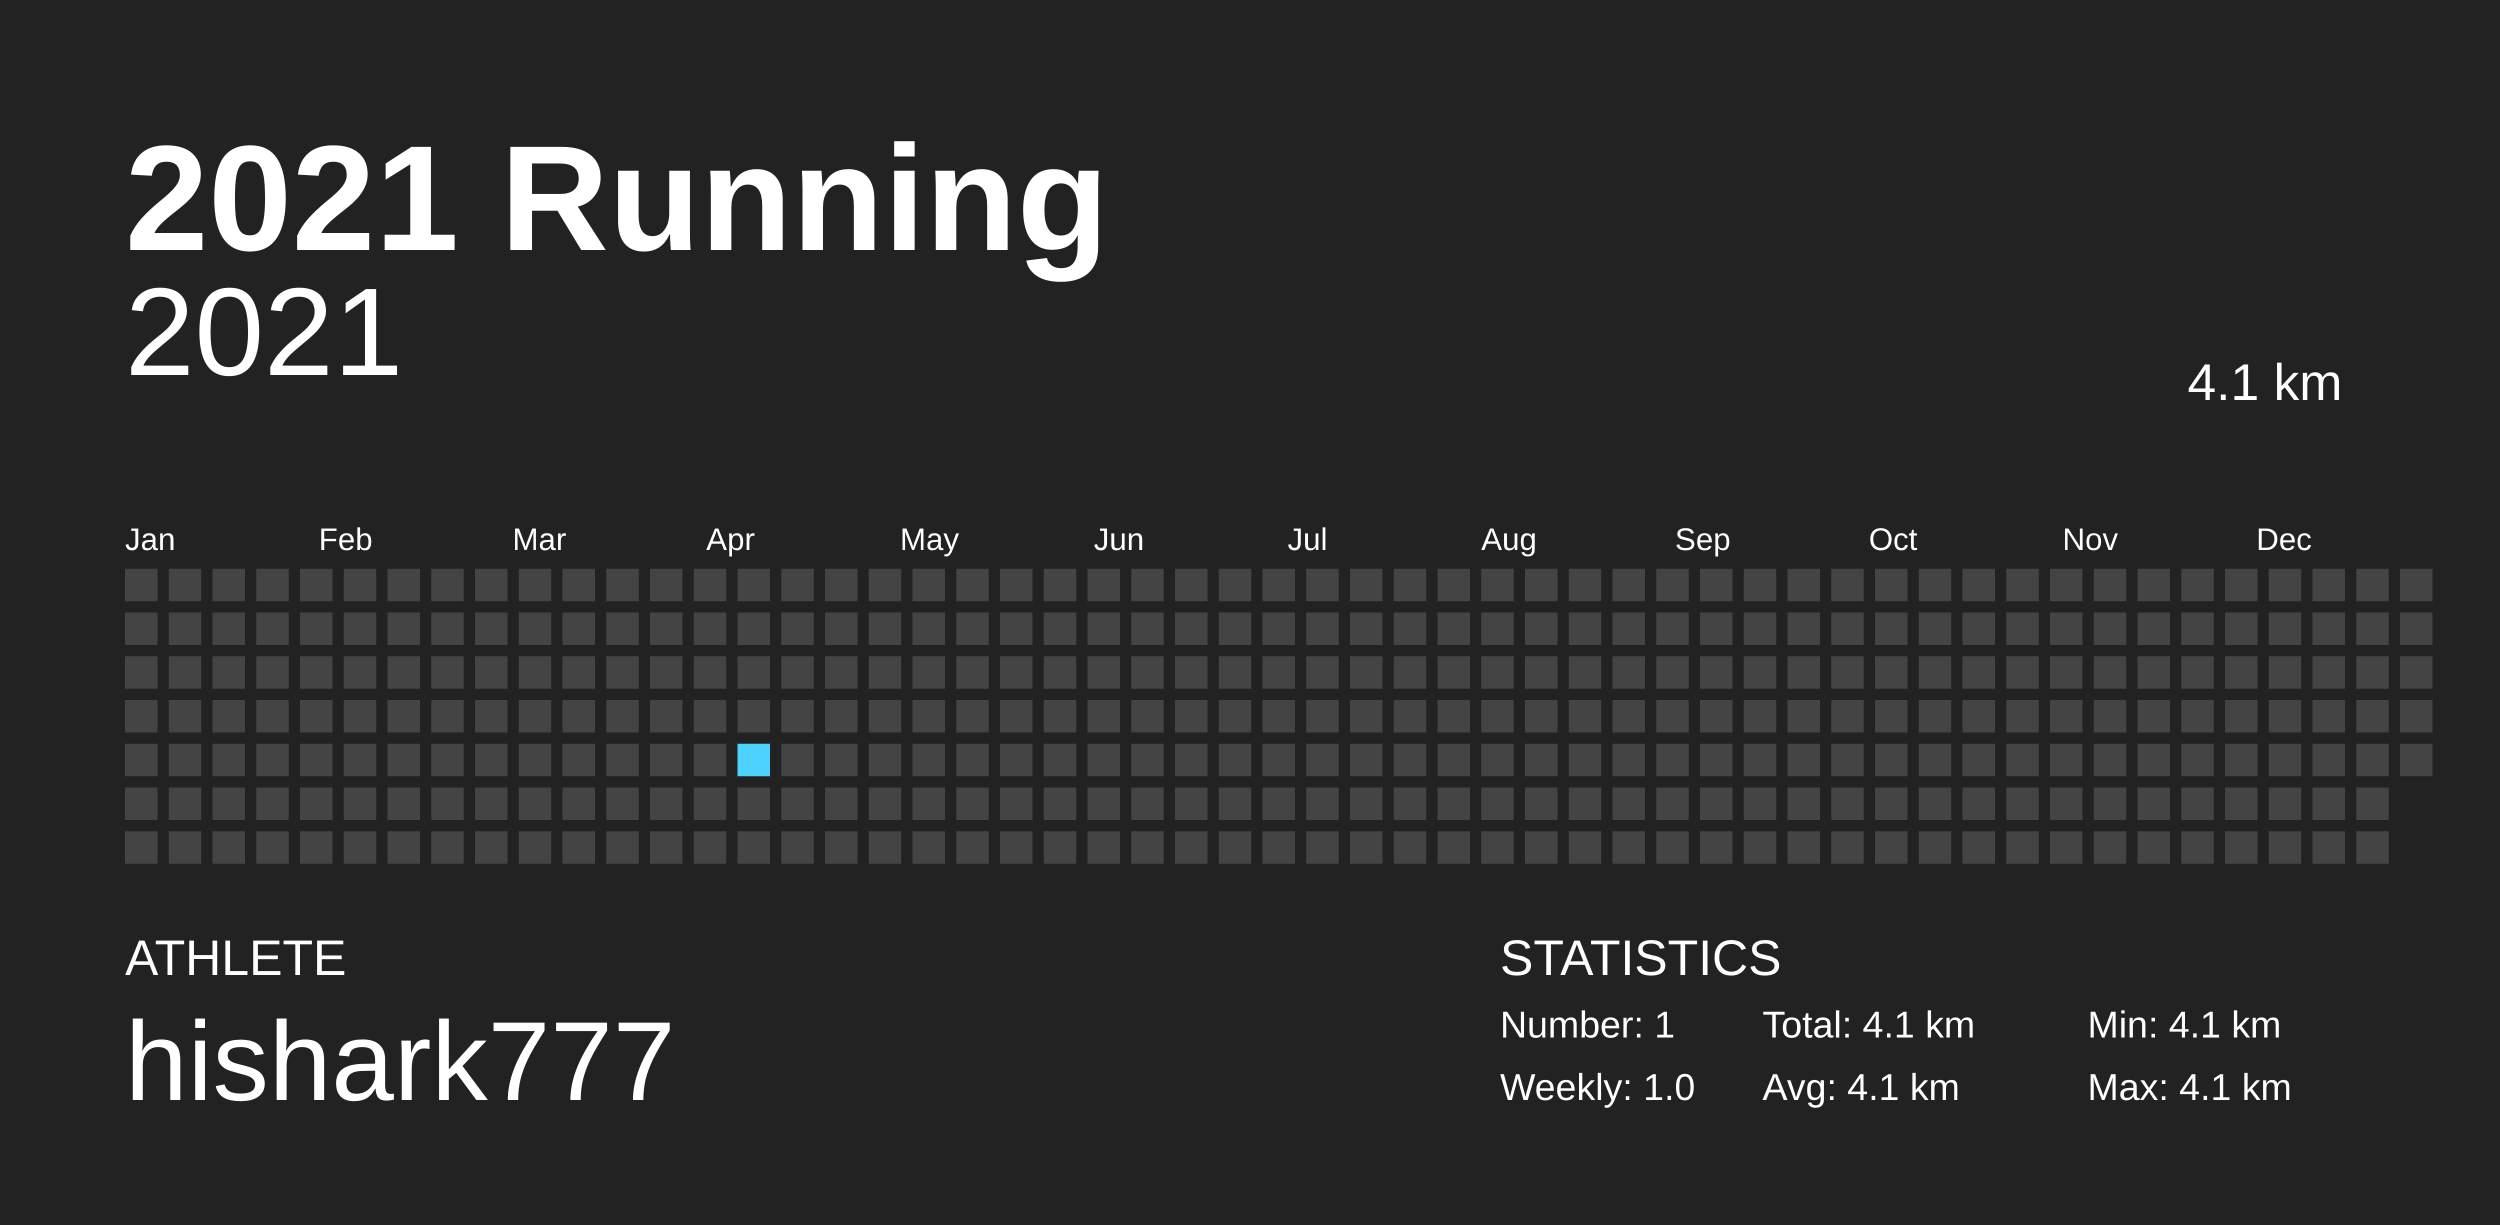
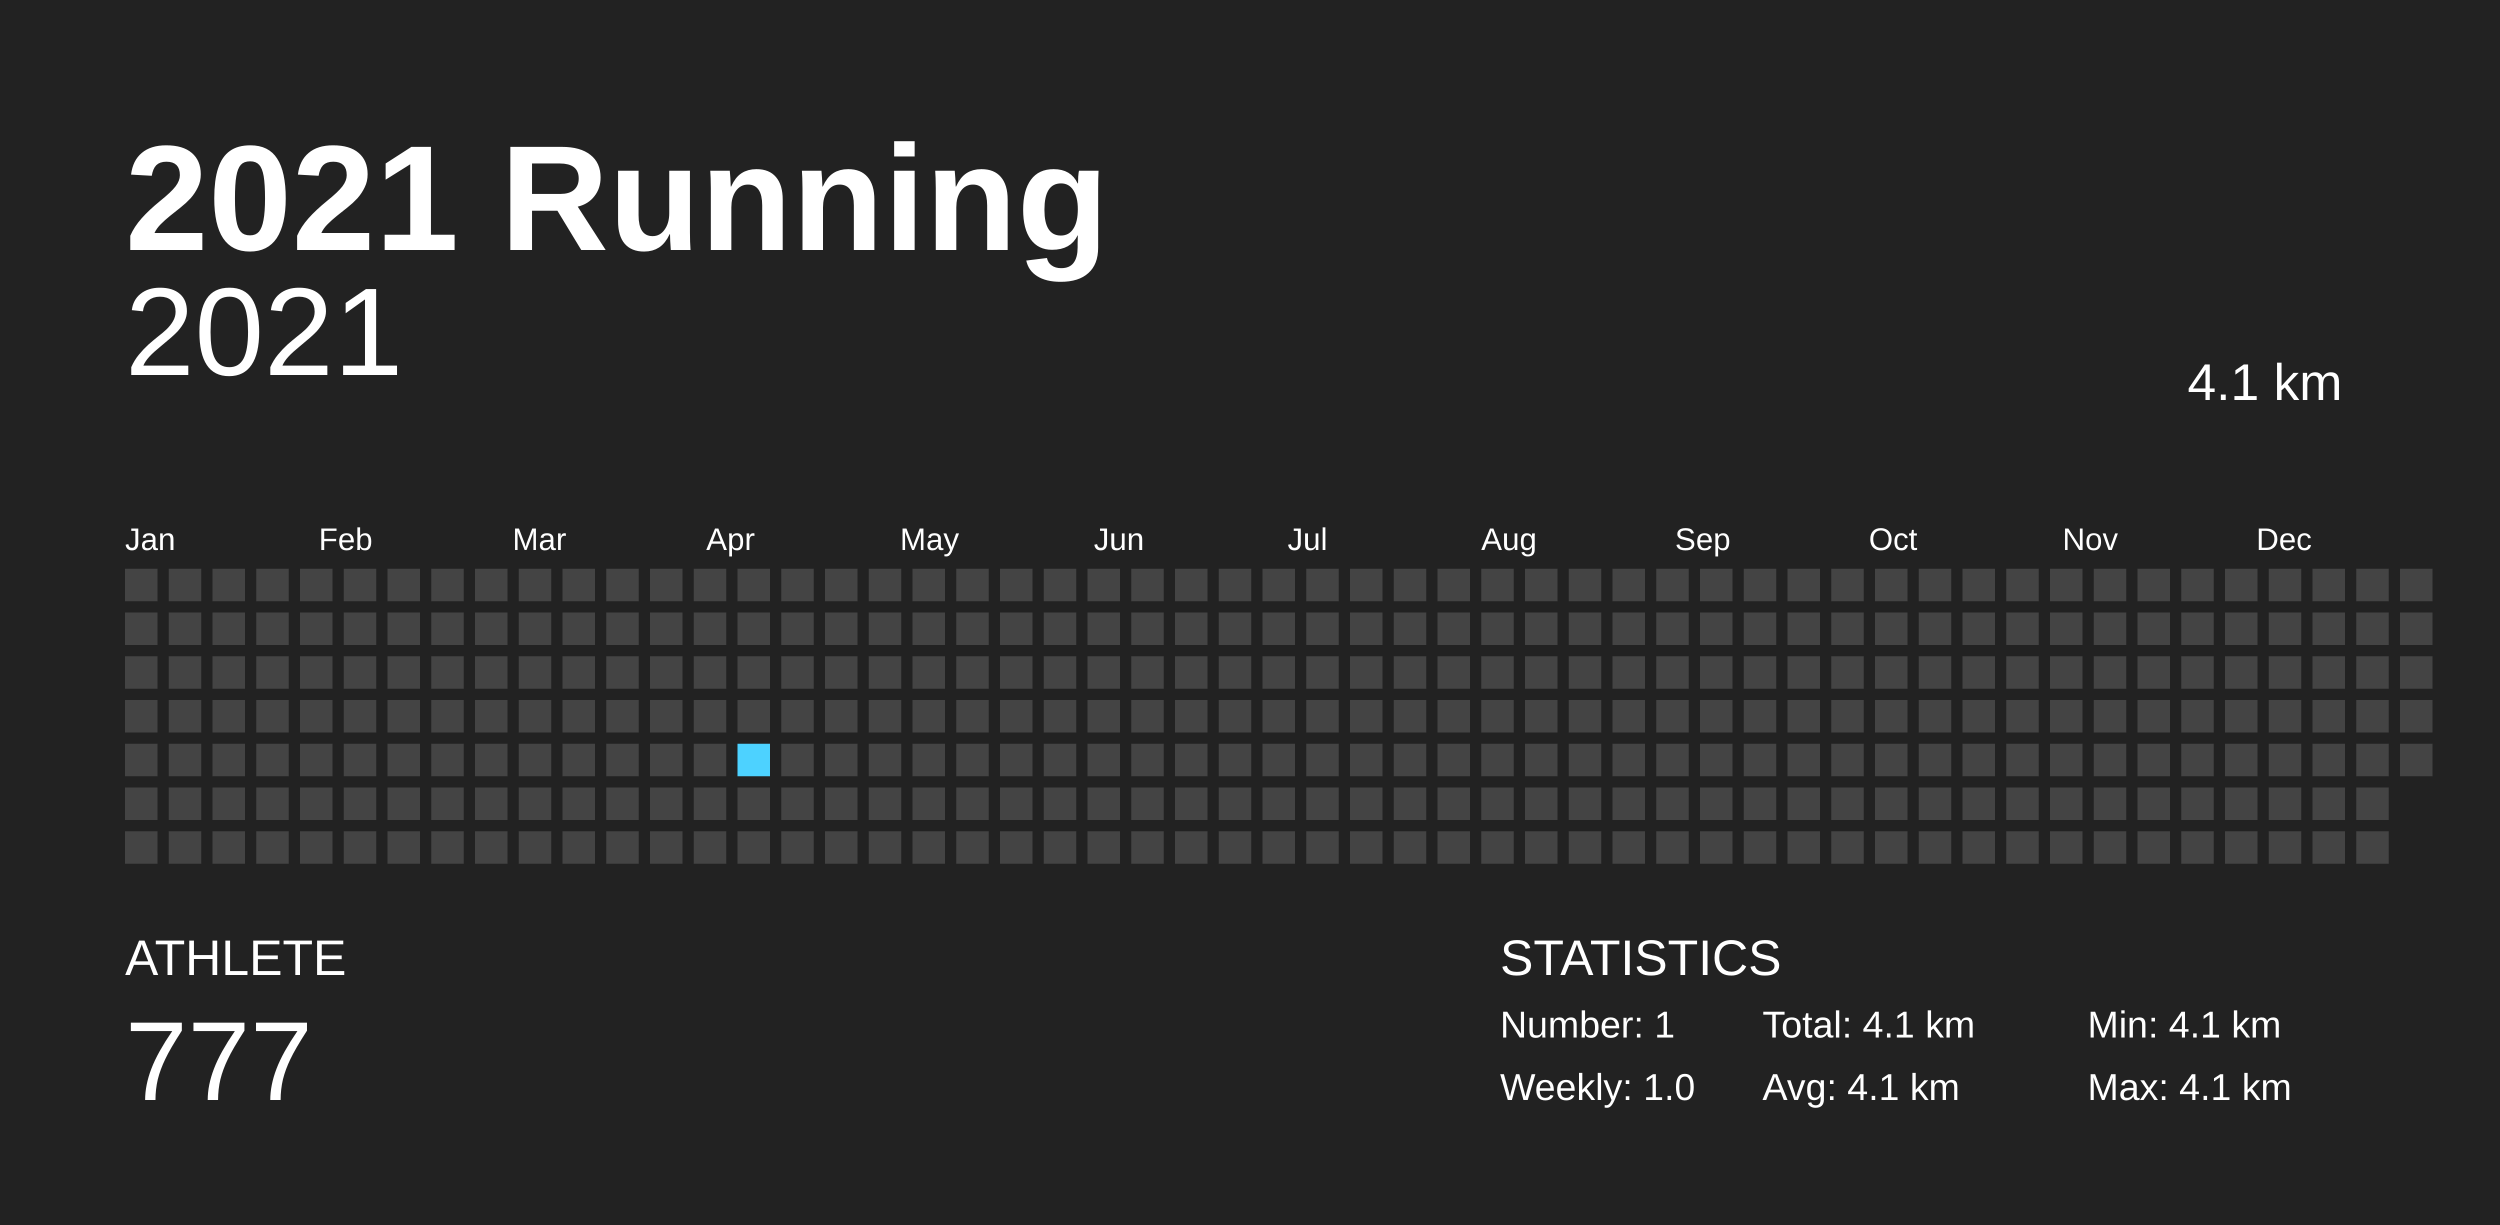
<svg xmlns="http://www.w3.org/2000/svg" baseProfile="full" height="98mm" version="1.1" viewBox="0,0,200,98" width="200mm">
  <defs />
  <rect fill="#222222" height="98" width="200" x="0" y="0" />
  <text fill="#FFFFFF" style="font-size:12px; font-family:Arial; font-weight:bold;" x="10" y="20">2021 Running</text>
  <text fill="#FFFFFF" style="font-size:4px; font-family:Arial" x="10" y="78">ATHLETE</text>
-   <text fill="#FFFFFF" style="font-size:9px; font-family:Arial" x="10" y="88">hishark777</text>
+   <text fill="#FFFFFF" style="font-size:9px; font-family:Arial" x="10" y="88">777</text>
  <text fill="#FFFFFF" style="font-size:4px; font-family:Arial" x="120" y="78">STATISTICS</text>
  <text fill="#FFFFFF" style="font-size:3px; font-family:Arial" x="120" y="83">Number: 1</text>
  <text fill="#FFFFFF" style="font-size:3px; font-family:Arial" x="120" y="88">Weekly: 1.0</text>
  <text fill="#FFFFFF" style="font-size:3px; font-family:Arial" x="141" y="83">Total: 4.1 km</text>
  <text fill="#FFFFFF" style="font-size:3px; font-family:Arial" x="141" y="88">Avg: 4.1 km</text>
  <text fill="#FFFFFF" style="font-size:3px; font-family:Arial" x="167" y="83">Min: 4.1 km</text>
  <text fill="#FFFFFF" style="font-size:3px; font-family:Arial" x="167" y="88">Max: 4.1 km</text>
  <text alignment-baseline="hanging" fill="#FFFFFF" style="font-size:10.0px; font-family:Arial;" x="10" y="30">2021</text>
  <text alignment-baseline="hanging" fill="#FFFFFF" style="font-size:4.125px; font-family:Arial;" x="175" y="32">4.1 km</text>
  <text fill="#FFFFFF" style="font-size:2.5px; font-family:Arial" x="10.0" y="44">Jan</text>
  <text fill="#FFFFFF" style="font-size:2.5px; font-family:Arial" x="25.5" y="44">Feb</text>
  <text fill="#FFFFFF" style="font-size:2.5px; font-family:Arial" x="41.0" y="44">Mar</text>
  <text fill="#FFFFFF" style="font-size:2.5px; font-family:Arial" x="56.5" y="44">Apr</text>
  <text fill="#FFFFFF" style="font-size:2.5px; font-family:Arial" x="72.0" y="44">May</text>
  <text fill="#FFFFFF" style="font-size:2.5px; font-family:Arial" x="87.5" y="44">Jun</text>
  <text fill="#FFFFFF" style="font-size:2.5px; font-family:Arial" x="103.0" y="44">Jul</text>
  <text fill="#FFFFFF" style="font-size:2.5px; font-family:Arial" x="118.5" y="44">Aug</text>
  <text fill="#FFFFFF" style="font-size:2.5px; font-family:Arial" x="134.0" y="44">Sep</text>
  <text fill="#FFFFFF" style="font-size:2.5px; font-family:Arial" x="149.5" y="44">Oct</text>
  <text fill="#FFFFFF" style="font-size:2.5px; font-family:Arial" x="165.0" y="44">Nov</text>
  <text fill="#FFFFFF" style="font-size:2.5px; font-family:Arial" x="180.5" y="44">Dec</text>
  <rect fill="#444444" height="2.6" width="2.6" x="10.0" y="45.5" />
  <rect fill="#444444" height="2.6" width="2.6" x="10.0" y="49.0" />
  <rect fill="#444444" height="2.6" width="2.6" x="10.0" y="52.5" />
  <rect fill="#444444" height="2.6" width="2.6" x="10.0" y="56.0" />
  <rect fill="#444444" height="2.6" width="2.6" x="10.0" y="59.5" />
  <rect fill="#444444" height="2.6" width="2.6" x="10.0" y="63.0" />
  <rect fill="#444444" height="2.6" width="2.6" x="10.0" y="66.5" />
  <rect fill="#444444" height="2.6" width="2.6" x="13.5" y="45.5" />
  <rect fill="#444444" height="2.6" width="2.6" x="13.5" y="49.0" />
  <rect fill="#444444" height="2.6" width="2.6" x="13.5" y="52.5" />
  <rect fill="#444444" height="2.6" width="2.6" x="13.5" y="56.0" />
  <rect fill="#444444" height="2.6" width="2.6" x="13.5" y="59.5" />
  <rect fill="#444444" height="2.6" width="2.6" x="13.5" y="63.0" />
  <rect fill="#444444" height="2.6" width="2.6" x="13.5" y="66.5" />
  <rect fill="#444444" height="2.6" width="2.6" x="17.0" y="45.5" />
  <rect fill="#444444" height="2.6" width="2.6" x="17.0" y="49.0" />
  <rect fill="#444444" height="2.6" width="2.6" x="17.0" y="52.5" />
  <rect fill="#444444" height="2.6" width="2.6" x="17.0" y="56.0" />
  <rect fill="#444444" height="2.6" width="2.6" x="17.0" y="59.5" />
  <rect fill="#444444" height="2.6" width="2.6" x="17.0" y="63.0" />
  <rect fill="#444444" height="2.6" width="2.6" x="17.0" y="66.5" />
  <rect fill="#444444" height="2.6" width="2.6" x="20.5" y="45.5" />
  <rect fill="#444444" height="2.6" width="2.6" x="20.5" y="49.0" />
  <rect fill="#444444" height="2.6" width="2.6" x="20.5" y="52.5" />
  <rect fill="#444444" height="2.6" width="2.6" x="20.5" y="56.0" />
  <rect fill="#444444" height="2.6" width="2.6" x="20.5" y="59.5" />
  <rect fill="#444444" height="2.6" width="2.6" x="20.5" y="63.0" />
  <rect fill="#444444" height="2.6" width="2.6" x="20.5" y="66.5" />
  <rect fill="#444444" height="2.6" width="2.6" x="24.0" y="45.5" />
  <rect fill="#444444" height="2.6" width="2.6" x="24.0" y="49.0" />
  <rect fill="#444444" height="2.6" width="2.6" x="24.0" y="52.5" />
  <rect fill="#444444" height="2.6" width="2.6" x="24.0" y="56.0" />
  <rect fill="#444444" height="2.6" width="2.6" x="24.0" y="59.5" />
  <rect fill="#444444" height="2.6" width="2.6" x="24.0" y="63.0" />
  <rect fill="#444444" height="2.6" width="2.6" x="24.0" y="66.5" />
  <rect fill="#444444" height="2.6" width="2.6" x="27.5" y="45.5" />
  <rect fill="#444444" height="2.6" width="2.6" x="27.5" y="49.0" />
  <rect fill="#444444" height="2.6" width="2.6" x="27.5" y="52.5" />
  <rect fill="#444444" height="2.6" width="2.6" x="27.5" y="56.0" />
  <rect fill="#444444" height="2.6" width="2.6" x="27.5" y="59.5" />
  <rect fill="#444444" height="2.6" width="2.6" x="27.5" y="63.0" />
  <rect fill="#444444" height="2.6" width="2.6" x="27.5" y="66.5" />
  <rect fill="#444444" height="2.6" width="2.6" x="31.0" y="45.5" />
  <rect fill="#444444" height="2.6" width="2.6" x="31.0" y="49.0" />
  <rect fill="#444444" height="2.6" width="2.6" x="31.0" y="52.5" />
  <rect fill="#444444" height="2.6" width="2.6" x="31.0" y="56.0" />
  <rect fill="#444444" height="2.6" width="2.6" x="31.0" y="59.5" />
  <rect fill="#444444" height="2.6" width="2.6" x="31.0" y="63.0" />
  <rect fill="#444444" height="2.6" width="2.6" x="31.0" y="66.5" />
  <rect fill="#444444" height="2.6" width="2.6" x="34.5" y="45.5" />
  <rect fill="#444444" height="2.6" width="2.6" x="34.5" y="49.0" />
  <rect fill="#444444" height="2.6" width="2.6" x="34.5" y="52.5" />
  <rect fill="#444444" height="2.6" width="2.6" x="34.5" y="56.0" />
  <rect fill="#444444" height="2.6" width="2.6" x="34.5" y="59.5" />
  <rect fill="#444444" height="2.6" width="2.6" x="34.5" y="63.0" />
  <rect fill="#444444" height="2.6" width="2.6" x="34.5" y="66.5" />
  <rect fill="#444444" height="2.6" width="2.6" x="38.0" y="45.5" />
  <rect fill="#444444" height="2.6" width="2.6" x="38.0" y="49.0" />
  <rect fill="#444444" height="2.6" width="2.6" x="38.0" y="52.5" />
  <rect fill="#444444" height="2.6" width="2.6" x="38.0" y="56.0" />
  <rect fill="#444444" height="2.6" width="2.6" x="38.0" y="59.5" />
  <rect fill="#444444" height="2.6" width="2.6" x="38.0" y="63.0" />
  <rect fill="#444444" height="2.6" width="2.6" x="38.0" y="66.5" />
  <rect fill="#444444" height="2.6" width="2.6" x="41.5" y="45.5" />
  <rect fill="#444444" height="2.6" width="2.6" x="41.5" y="49.0" />
  <rect fill="#444444" height="2.6" width="2.6" x="41.5" y="52.5" />
  <rect fill="#444444" height="2.6" width="2.6" x="41.5" y="56.0" />
  <rect fill="#444444" height="2.6" width="2.6" x="41.5" y="59.5" />
  <rect fill="#444444" height="2.6" width="2.6" x="41.5" y="63.0" />
  <rect fill="#444444" height="2.6" width="2.6" x="41.5" y="66.5" />
  <rect fill="#444444" height="2.6" width="2.6" x="45.0" y="45.5" />
  <rect fill="#444444" height="2.6" width="2.6" x="45.0" y="49.0" />
  <rect fill="#444444" height="2.6" width="2.6" x="45.0" y="52.5" />
  <rect fill="#444444" height="2.6" width="2.6" x="45.0" y="56.0" />
  <rect fill="#444444" height="2.6" width="2.6" x="45.0" y="59.5" />
  <rect fill="#444444" height="2.6" width="2.6" x="45.0" y="63.0" />
  <rect fill="#444444" height="2.6" width="2.6" x="45.0" y="66.5" />
  <rect fill="#444444" height="2.6" width="2.6" x="48.5" y="45.5" />
  <rect fill="#444444" height="2.6" width="2.6" x="48.5" y="49.0" />
  <rect fill="#444444" height="2.6" width="2.6" x="48.5" y="52.5" />
  <rect fill="#444444" height="2.6" width="2.6" x="48.5" y="56.0" />
  <rect fill="#444444" height="2.6" width="2.6" x="48.5" y="59.5" />
  <rect fill="#444444" height="2.6" width="2.6" x="48.5" y="63.0" />
  <rect fill="#444444" height="2.6" width="2.6" x="48.5" y="66.5" />
  <rect fill="#444444" height="2.6" width="2.6" x="52.0" y="45.5" />
  <rect fill="#444444" height="2.6" width="2.6" x="52.0" y="49.0" />
  <rect fill="#444444" height="2.6" width="2.6" x="52.0" y="52.5" />
  <rect fill="#444444" height="2.6" width="2.6" x="52.0" y="56.0" />
  <rect fill="#444444" height="2.6" width="2.6" x="52.0" y="59.5" />
  <rect fill="#444444" height="2.6" width="2.6" x="52.0" y="63.0" />
  <rect fill="#444444" height="2.6" width="2.6" x="52.0" y="66.5" />
  <rect fill="#444444" height="2.6" width="2.6" x="55.5" y="45.5" />
  <rect fill="#444444" height="2.6" width="2.6" x="55.5" y="49.0" />
  <rect fill="#444444" height="2.6" width="2.6" x="55.5" y="52.5" />
  <rect fill="#444444" height="2.6" width="2.6" x="55.5" y="56.0" />
  <rect fill="#444444" height="2.6" width="2.6" x="55.5" y="59.5" />
  <rect fill="#444444" height="2.6" width="2.6" x="55.5" y="63.0" />
  <rect fill="#444444" height="2.6" width="2.6" x="55.5" y="66.5" />
  <rect fill="#444444" height="2.6" width="2.6" x="59.0" y="45.5" />
  <rect fill="#444444" height="2.6" width="2.6" x="59.0" y="49.0" />
  <rect fill="#444444" height="2.6" width="2.6" x="59.0" y="52.5" />
  <rect fill="#444444" height="2.6" width="2.6" x="59.0" y="56.0" />
  <rect fill="#4DD2FF" height="2.6" width="2.6" x="59.0" y="59.5" />
  <rect fill="#444444" height="2.6" width="2.6" x="59.0" y="63.0" />
  <rect fill="#444444" height="2.6" width="2.6" x="59.0" y="66.5" />
  <rect fill="#444444" height="2.6" width="2.6" x="62.5" y="45.5" />
  <rect fill="#444444" height="2.6" width="2.6" x="62.5" y="49.0" />
  <rect fill="#444444" height="2.6" width="2.6" x="62.5" y="52.5" />
  <rect fill="#444444" height="2.6" width="2.6" x="62.5" y="56.0" />
  <rect fill="#444444" height="2.6" width="2.6" x="62.5" y="59.5" />
  <rect fill="#444444" height="2.6" width="2.6" x="62.5" y="63.0" />
  <rect fill="#444444" height="2.6" width="2.6" x="62.5" y="66.5" />
  <rect fill="#444444" height="2.6" width="2.6" x="66.0" y="45.5" />
  <rect fill="#444444" height="2.6" width="2.6" x="66.0" y="49.0" />
  <rect fill="#444444" height="2.6" width="2.6" x="66.0" y="52.5" />
  <rect fill="#444444" height="2.6" width="2.6" x="66.0" y="56.0" />
  <rect fill="#444444" height="2.6" width="2.6" x="66.0" y="59.5" />
  <rect fill="#444444" height="2.6" width="2.6" x="66.0" y="63.0" />
  <rect fill="#444444" height="2.6" width="2.6" x="66.0" y="66.5" />
  <rect fill="#444444" height="2.6" width="2.6" x="69.5" y="45.5" />
  <rect fill="#444444" height="2.6" width="2.6" x="69.5" y="49.0" />
  <rect fill="#444444" height="2.6" width="2.6" x="69.5" y="52.5" />
  <rect fill="#444444" height="2.6" width="2.6" x="69.5" y="56.0" />
  <rect fill="#444444" height="2.6" width="2.6" x="69.5" y="59.5" />
  <rect fill="#444444" height="2.6" width="2.6" x="69.5" y="63.0" />
  <rect fill="#444444" height="2.6" width="2.6" x="69.5" y="66.5" />
  <rect fill="#444444" height="2.6" width="2.6" x="73.0" y="45.5" />
  <rect fill="#444444" height="2.6" width="2.6" x="73.0" y="49.0" />
  <rect fill="#444444" height="2.6" width="2.6" x="73.0" y="52.5" />
  <rect fill="#444444" height="2.6" width="2.6" x="73.0" y="56.0" />
  <rect fill="#444444" height="2.6" width="2.6" x="73.0" y="59.5" />
  <rect fill="#444444" height="2.6" width="2.6" x="73.0" y="63.0" />
  <rect fill="#444444" height="2.6" width="2.6" x="73.0" y="66.5" />
  <rect fill="#444444" height="2.6" width="2.6" x="76.5" y="45.5" />
  <rect fill="#444444" height="2.6" width="2.6" x="76.5" y="49.0" />
  <rect fill="#444444" height="2.6" width="2.6" x="76.5" y="52.5" />
  <rect fill="#444444" height="2.6" width="2.6" x="76.5" y="56.0" />
  <rect fill="#444444" height="2.6" width="2.6" x="76.5" y="59.5" />
  <rect fill="#444444" height="2.6" width="2.6" x="76.5" y="63.0" />
  <rect fill="#444444" height="2.6" width="2.6" x="76.5" y="66.5" />
  <rect fill="#444444" height="2.6" width="2.6" x="80.0" y="45.5" />
  <rect fill="#444444" height="2.6" width="2.6" x="80.0" y="49.0" />
  <rect fill="#444444" height="2.6" width="2.6" x="80.0" y="52.5" />
  <rect fill="#444444" height="2.6" width="2.6" x="80.0" y="56.0" />
  <rect fill="#444444" height="2.6" width="2.6" x="80.0" y="59.5" />
  <rect fill="#444444" height="2.6" width="2.6" x="80.0" y="63.0" />
  <rect fill="#444444" height="2.6" width="2.6" x="80.0" y="66.5" />
  <rect fill="#444444" height="2.6" width="2.6" x="83.5" y="45.5" />
  <rect fill="#444444" height="2.6" width="2.6" x="83.5" y="49.0" />
  <rect fill="#444444" height="2.6" width="2.6" x="83.5" y="52.5" />
  <rect fill="#444444" height="2.6" width="2.6" x="83.5" y="56.0" />
  <rect fill="#444444" height="2.6" width="2.6" x="83.5" y="59.5" />
  <rect fill="#444444" height="2.6" width="2.6" x="83.5" y="63.0" />
  <rect fill="#444444" height="2.6" width="2.6" x="83.5" y="66.5" />
  <rect fill="#444444" height="2.6" width="2.6" x="87.0" y="45.5" />
  <rect fill="#444444" height="2.6" width="2.6" x="87.0" y="49.0" />
  <rect fill="#444444" height="2.6" width="2.6" x="87.0" y="52.5" />
  <rect fill="#444444" height="2.6" width="2.6" x="87.0" y="56.0" />
  <rect fill="#444444" height="2.6" width="2.6" x="87.0" y="59.5" />
  <rect fill="#444444" height="2.6" width="2.6" x="87.0" y="63.0" />
  <rect fill="#444444" height="2.6" width="2.6" x="87.0" y="66.5" />
  <rect fill="#444444" height="2.6" width="2.6" x="90.5" y="45.5" />
  <rect fill="#444444" height="2.6" width="2.6" x="90.5" y="49.0" />
  <rect fill="#444444" height="2.6" width="2.6" x="90.5" y="52.5" />
  <rect fill="#444444" height="2.6" width="2.6" x="90.5" y="56.0" />
  <rect fill="#444444" height="2.6" width="2.6" x="90.5" y="59.5" />
  <rect fill="#444444" height="2.6" width="2.6" x="90.5" y="63.0" />
  <rect fill="#444444" height="2.6" width="2.6" x="90.5" y="66.5" />
  <rect fill="#444444" height="2.6" width="2.6" x="94.0" y="45.5" />
  <rect fill="#444444" height="2.6" width="2.6" x="94.0" y="49.0" />
  <rect fill="#444444" height="2.6" width="2.6" x="94.0" y="52.5" />
  <rect fill="#444444" height="2.6" width="2.6" x="94.0" y="56.0" />
  <rect fill="#444444" height="2.6" width="2.6" x="94.0" y="59.5" />
  <rect fill="#444444" height="2.6" width="2.6" x="94.0" y="63.0" />
  <rect fill="#444444" height="2.6" width="2.6" x="94.0" y="66.5" />
  <rect fill="#444444" height="2.6" width="2.6" x="97.5" y="45.5" />
  <rect fill="#444444" height="2.6" width="2.6" x="97.5" y="49.0" />
  <rect fill="#444444" height="2.6" width="2.6" x="97.5" y="52.5" />
  <rect fill="#444444" height="2.6" width="2.6" x="97.5" y="56.0" />
  <rect fill="#444444" height="2.6" width="2.6" x="97.5" y="59.5" />
  <rect fill="#444444" height="2.6" width="2.6" x="97.5" y="63.0" />
  <rect fill="#444444" height="2.6" width="2.6" x="97.5" y="66.5" />
  <rect fill="#444444" height="2.6" width="2.6" x="101.0" y="45.5" />
  <rect fill="#444444" height="2.6" width="2.6" x="101.0" y="49.0" />
  <rect fill="#444444" height="2.6" width="2.6" x="101.0" y="52.5" />
  <rect fill="#444444" height="2.6" width="2.6" x="101.0" y="56.0" />
  <rect fill="#444444" height="2.6" width="2.6" x="101.0" y="59.5" />
  <rect fill="#444444" height="2.6" width="2.6" x="101.0" y="63.0" />
  <rect fill="#444444" height="2.6" width="2.6" x="101.0" y="66.5" />
  <rect fill="#444444" height="2.6" width="2.6" x="104.5" y="45.5" />
  <rect fill="#444444" height="2.6" width="2.6" x="104.5" y="49.0" />
  <rect fill="#444444" height="2.6" width="2.6" x="104.5" y="52.5" />
  <rect fill="#444444" height="2.6" width="2.6" x="104.5" y="56.0" />
  <rect fill="#444444" height="2.6" width="2.6" x="104.5" y="59.5" />
  <rect fill="#444444" height="2.6" width="2.6" x="104.5" y="63.0" />
  <rect fill="#444444" height="2.6" width="2.6" x="104.5" y="66.5" />
  <rect fill="#444444" height="2.6" width="2.6" x="108.0" y="45.5" />
  <rect fill="#444444" height="2.6" width="2.6" x="108.0" y="49.0" />
  <rect fill="#444444" height="2.6" width="2.6" x="108.0" y="52.5" />
  <rect fill="#444444" height="2.6" width="2.6" x="108.0" y="56.0" />
  <rect fill="#444444" height="2.6" width="2.6" x="108.0" y="59.5" />
  <rect fill="#444444" height="2.6" width="2.6" x="108.0" y="63.0" />
  <rect fill="#444444" height="2.6" width="2.6" x="108.0" y="66.5" />
  <rect fill="#444444" height="2.6" width="2.6" x="111.5" y="45.5" />
  <rect fill="#444444" height="2.6" width="2.6" x="111.5" y="49.0" />
  <rect fill="#444444" height="2.6" width="2.6" x="111.5" y="52.5" />
  <rect fill="#444444" height="2.6" width="2.6" x="111.5" y="56.0" />
  <rect fill="#444444" height="2.6" width="2.6" x="111.5" y="59.5" />
  <rect fill="#444444" height="2.6" width="2.6" x="111.5" y="63.0" />
  <rect fill="#444444" height="2.6" width="2.6" x="111.5" y="66.5" />
  <rect fill="#444444" height="2.6" width="2.6" x="115.0" y="45.5" />
  <rect fill="#444444" height="2.6" width="2.6" x="115.0" y="49.0" />
  <rect fill="#444444" height="2.6" width="2.6" x="115.0" y="52.5" />
  <rect fill="#444444" height="2.6" width="2.6" x="115.0" y="56.0" />
  <rect fill="#444444" height="2.6" width="2.6" x="115.0" y="59.5" />
  <rect fill="#444444" height="2.6" width="2.6" x="115.0" y="63.0" />
  <rect fill="#444444" height="2.6" width="2.6" x="115.0" y="66.5" />
  <rect fill="#444444" height="2.6" width="2.6" x="118.5" y="45.5" />
  <rect fill="#444444" height="2.6" width="2.6" x="118.5" y="49.0" />
  <rect fill="#444444" height="2.6" width="2.6" x="118.5" y="52.5" />
  <rect fill="#444444" height="2.6" width="2.6" x="118.5" y="56.0" />
  <rect fill="#444444" height="2.6" width="2.6" x="118.5" y="59.5" />
  <rect fill="#444444" height="2.6" width="2.6" x="118.5" y="63.0" />
  <rect fill="#444444" height="2.6" width="2.6" x="118.5" y="66.5" />
  <rect fill="#444444" height="2.6" width="2.6" x="122.0" y="45.5" />
  <rect fill="#444444" height="2.6" width="2.6" x="122.0" y="49.0" />
  <rect fill="#444444" height="2.6" width="2.6" x="122.0" y="52.5" />
  <rect fill="#444444" height="2.6" width="2.6" x="122.0" y="56.0" />
  <rect fill="#444444" height="2.6" width="2.6" x="122.0" y="59.5" />
  <rect fill="#444444" height="2.6" width="2.6" x="122.0" y="63.0" />
  <rect fill="#444444" height="2.6" width="2.6" x="122.0" y="66.5" />
  <rect fill="#444444" height="2.6" width="2.6" x="125.5" y="45.5" />
  <rect fill="#444444" height="2.6" width="2.6" x="125.5" y="49.0" />
  <rect fill="#444444" height="2.6" width="2.6" x="125.5" y="52.5" />
  <rect fill="#444444" height="2.6" width="2.6" x="125.5" y="56.0" />
  <rect fill="#444444" height="2.6" width="2.6" x="125.5" y="59.5" />
  <rect fill="#444444" height="2.6" width="2.6" x="125.5" y="63.0" />
  <rect fill="#444444" height="2.6" width="2.6" x="125.5" y="66.5" />
  <rect fill="#444444" height="2.6" width="2.6" x="129.0" y="45.5" />
  <rect fill="#444444" height="2.6" width="2.6" x="129.0" y="49.0" />
  <rect fill="#444444" height="2.6" width="2.6" x="129.0" y="52.5" />
  <rect fill="#444444" height="2.6" width="2.6" x="129.0" y="56.0" />
  <rect fill="#444444" height="2.6" width="2.6" x="129.0" y="59.5" />
  <rect fill="#444444" height="2.6" width="2.6" x="129.0" y="63.0" />
  <rect fill="#444444" height="2.6" width="2.6" x="129.0" y="66.5" />
  <rect fill="#444444" height="2.6" width="2.6" x="132.5" y="45.5" />
  <rect fill="#444444" height="2.6" width="2.6" x="132.5" y="49.0" />
  <rect fill="#444444" height="2.6" width="2.6" x="132.5" y="52.5" />
  <rect fill="#444444" height="2.6" width="2.6" x="132.5" y="56.0" />
  <rect fill="#444444" height="2.6" width="2.6" x="132.5" y="59.5" />
  <rect fill="#444444" height="2.6" width="2.6" x="132.5" y="63.0" />
  <rect fill="#444444" height="2.6" width="2.6" x="132.5" y="66.5" />
  <rect fill="#444444" height="2.6" width="2.6" x="136.0" y="45.5" />
  <rect fill="#444444" height="2.6" width="2.6" x="136.0" y="49.0" />
  <rect fill="#444444" height="2.6" width="2.6" x="136.0" y="52.5" />
  <rect fill="#444444" height="2.6" width="2.6" x="136.0" y="56.0" />
  <rect fill="#444444" height="2.6" width="2.6" x="136.0" y="59.5" />
  <rect fill="#444444" height="2.6" width="2.6" x="136.0" y="63.0" />
  <rect fill="#444444" height="2.6" width="2.6" x="136.0" y="66.5" />
  <rect fill="#444444" height="2.6" width="2.6" x="139.5" y="45.5" />
  <rect fill="#444444" height="2.6" width="2.6" x="139.5" y="49.0" />
  <rect fill="#444444" height="2.6" width="2.6" x="139.5" y="52.5" />
  <rect fill="#444444" height="2.6" width="2.6" x="139.5" y="56.0" />
  <rect fill="#444444" height="2.6" width="2.6" x="139.5" y="59.5" />
  <rect fill="#444444" height="2.6" width="2.6" x="139.5" y="63.0" />
  <rect fill="#444444" height="2.6" width="2.6" x="139.5" y="66.5" />
  <rect fill="#444444" height="2.6" width="2.6" x="143.0" y="45.5" />
  <rect fill="#444444" height="2.6" width="2.6" x="143.0" y="49.0" />
  <rect fill="#444444" height="2.6" width="2.6" x="143.0" y="52.5" />
  <rect fill="#444444" height="2.6" width="2.6" x="143.0" y="56.0" />
  <rect fill="#444444" height="2.6" width="2.6" x="143.0" y="59.5" />
  <rect fill="#444444" height="2.6" width="2.6" x="143.0" y="63.0" />
  <rect fill="#444444" height="2.6" width="2.6" x="143.0" y="66.5" />
  <rect fill="#444444" height="2.6" width="2.6" x="146.5" y="45.5" />
  <rect fill="#444444" height="2.6" width="2.6" x="146.5" y="49.0" />
  <rect fill="#444444" height="2.6" width="2.6" x="146.5" y="52.5" />
  <rect fill="#444444" height="2.6" width="2.6" x="146.5" y="56.0" />
  <rect fill="#444444" height="2.6" width="2.6" x="146.5" y="59.5" />
  <rect fill="#444444" height="2.6" width="2.6" x="146.5" y="63.0" />
  <rect fill="#444444" height="2.6" width="2.6" x="146.5" y="66.5" />
  <rect fill="#444444" height="2.6" width="2.6" x="150.0" y="45.5" />
  <rect fill="#444444" height="2.6" width="2.6" x="150.0" y="49.0" />
  <rect fill="#444444" height="2.6" width="2.6" x="150.0" y="52.5" />
  <rect fill="#444444" height="2.6" width="2.6" x="150.0" y="56.0" />
  <rect fill="#444444" height="2.6" width="2.6" x="150.0" y="59.5" />
  <rect fill="#444444" height="2.6" width="2.6" x="150.0" y="63.0" />
  <rect fill="#444444" height="2.6" width="2.6" x="150.0" y="66.5" />
  <rect fill="#444444" height="2.6" width="2.6" x="153.5" y="45.5" />
  <rect fill="#444444" height="2.6" width="2.6" x="153.5" y="49.0" />
  <rect fill="#444444" height="2.6" width="2.6" x="153.5" y="52.5" />
  <rect fill="#444444" height="2.6" width="2.6" x="153.5" y="56.0" />
  <rect fill="#444444" height="2.6" width="2.6" x="153.5" y="59.5" />
  <rect fill="#444444" height="2.6" width="2.6" x="153.5" y="63.0" />
  <rect fill="#444444" height="2.6" width="2.6" x="153.5" y="66.5" />
  <rect fill="#444444" height="2.6" width="2.6" x="157.0" y="45.5" />
  <rect fill="#444444" height="2.6" width="2.6" x="157.0" y="49.0" />
  <rect fill="#444444" height="2.6" width="2.6" x="157.0" y="52.5" />
  <rect fill="#444444" height="2.6" width="2.6" x="157.0" y="56.0" />
  <rect fill="#444444" height="2.6" width="2.6" x="157.0" y="59.5" />
  <rect fill="#444444" height="2.6" width="2.6" x="157.0" y="63.0" />
  <rect fill="#444444" height="2.6" width="2.6" x="157.0" y="66.5" />
  <rect fill="#444444" height="2.6" width="2.6" x="160.5" y="45.5" />
  <rect fill="#444444" height="2.6" width="2.6" x="160.5" y="49.0" />
  <rect fill="#444444" height="2.6" width="2.6" x="160.5" y="52.5" />
  <rect fill="#444444" height="2.6" width="2.6" x="160.5" y="56.0" />
  <rect fill="#444444" height="2.6" width="2.6" x="160.5" y="59.5" />
  <rect fill="#444444" height="2.6" width="2.6" x="160.5" y="63.0" />
  <rect fill="#444444" height="2.6" width="2.6" x="160.5" y="66.5" />
  <rect fill="#444444" height="2.6" width="2.6" x="164.0" y="45.5" />
  <rect fill="#444444" height="2.6" width="2.6" x="164.0" y="49.0" />
  <rect fill="#444444" height="2.6" width="2.6" x="164.0" y="52.5" />
  <rect fill="#444444" height="2.6" width="2.6" x="164.0" y="56.0" />
  <rect fill="#444444" height="2.6" width="2.6" x="164.0" y="59.5" />
  <rect fill="#444444" height="2.6" width="2.6" x="164.0" y="63.0" />
  <rect fill="#444444" height="2.6" width="2.6" x="164.0" y="66.5" />
  <rect fill="#444444" height="2.6" width="2.6" x="167.5" y="45.5" />
  <rect fill="#444444" height="2.6" width="2.6" x="167.5" y="49.0" />
  <rect fill="#444444" height="2.6" width="2.6" x="167.5" y="52.5" />
  <rect fill="#444444" height="2.6" width="2.6" x="167.5" y="56.0" />
  <rect fill="#444444" height="2.6" width="2.6" x="167.5" y="59.5" />
  <rect fill="#444444" height="2.6" width="2.6" x="167.5" y="63.0" />
  <rect fill="#444444" height="2.6" width="2.6" x="167.5" y="66.5" />
  <rect fill="#444444" height="2.6" width="2.6" x="171.0" y="45.5" />
  <rect fill="#444444" height="2.6" width="2.6" x="171.0" y="49.0" />
  <rect fill="#444444" height="2.6" width="2.6" x="171.0" y="52.5" />
  <rect fill="#444444" height="2.6" width="2.6" x="171.0" y="56.0" />
  <rect fill="#444444" height="2.6" width="2.6" x="171.0" y="59.5" />
  <rect fill="#444444" height="2.6" width="2.6" x="171.0" y="63.0" />
  <rect fill="#444444" height="2.6" width="2.6" x="171.0" y="66.5" />
  <rect fill="#444444" height="2.6" width="2.6" x="174.5" y="45.5" />
  <rect fill="#444444" height="2.6" width="2.6" x="174.5" y="49.0" />
  <rect fill="#444444" height="2.6" width="2.6" x="174.5" y="52.5" />
  <rect fill="#444444" height="2.6" width="2.6" x="174.5" y="56.0" />
  <rect fill="#444444" height="2.6" width="2.6" x="174.5" y="59.5" />
  <rect fill="#444444" height="2.6" width="2.6" x="174.5" y="63.0" />
  <rect fill="#444444" height="2.6" width="2.6" x="174.5" y="66.5" />
  <rect fill="#444444" height="2.6" width="2.6" x="178.0" y="45.5" />
  <rect fill="#444444" height="2.6" width="2.6" x="178.0" y="49.0" />
  <rect fill="#444444" height="2.6" width="2.6" x="178.0" y="52.5" />
  <rect fill="#444444" height="2.6" width="2.6" x="178.0" y="56.0" />
  <rect fill="#444444" height="2.6" width="2.6" x="178.0" y="59.5" />
  <rect fill="#444444" height="2.6" width="2.6" x="178.0" y="63.0" />
  <rect fill="#444444" height="2.6" width="2.6" x="178.0" y="66.5" />
  <rect fill="#444444" height="2.6" width="2.6" x="181.5" y="45.5" />
  <rect fill="#444444" height="2.6" width="2.6" x="181.5" y="49.0" />
  <rect fill="#444444" height="2.6" width="2.6" x="181.5" y="52.5" />
  <rect fill="#444444" height="2.6" width="2.6" x="181.5" y="56.0" />
  <rect fill="#444444" height="2.6" width="2.6" x="181.5" y="59.5" />
  <rect fill="#444444" height="2.6" width="2.6" x="181.5" y="63.0" />
  <rect fill="#444444" height="2.6" width="2.6" x="181.5" y="66.5" />
  <rect fill="#444444" height="2.6" width="2.6" x="185.0" y="45.5" />
  <rect fill="#444444" height="2.6" width="2.6" x="185.0" y="49.0" />
  <rect fill="#444444" height="2.6" width="2.6" x="185.0" y="52.5" />
  <rect fill="#444444" height="2.6" width="2.6" x="185.0" y="56.0" />
  <rect fill="#444444" height="2.6" width="2.6" x="185.0" y="59.5" />
  <rect fill="#444444" height="2.6" width="2.6" x="185.0" y="63.0" />
  <rect fill="#444444" height="2.6" width="2.6" x="185.0" y="66.5" />
  <rect fill="#444444" height="2.6" width="2.6" x="188.5" y="45.5" />
  <rect fill="#444444" height="2.6" width="2.6" x="188.5" y="49.0" />
  <rect fill="#444444" height="2.6" width="2.6" x="188.5" y="52.5" />
  <rect fill="#444444" height="2.6" width="2.6" x="188.5" y="56.0" />
  <rect fill="#444444" height="2.6" width="2.6" x="188.5" y="59.5" />
  <rect fill="#444444" height="2.6" width="2.6" x="188.5" y="63.0" />
  <rect fill="#444444" height="2.6" width="2.6" x="188.5" y="66.5" />
  <rect fill="#444444" height="2.6" width="2.6" x="192.0" y="45.5" />
  <rect fill="#444444" height="2.6" width="2.6" x="192.0" y="49.0" />
  <rect fill="#444444" height="2.6" width="2.6" x="192.0" y="52.5" />
  <rect fill="#444444" height="2.6" width="2.6" x="192.0" y="56.0" />
  <rect fill="#444444" height="2.6" width="2.6" x="192.0" y="59.5" />
</svg>
